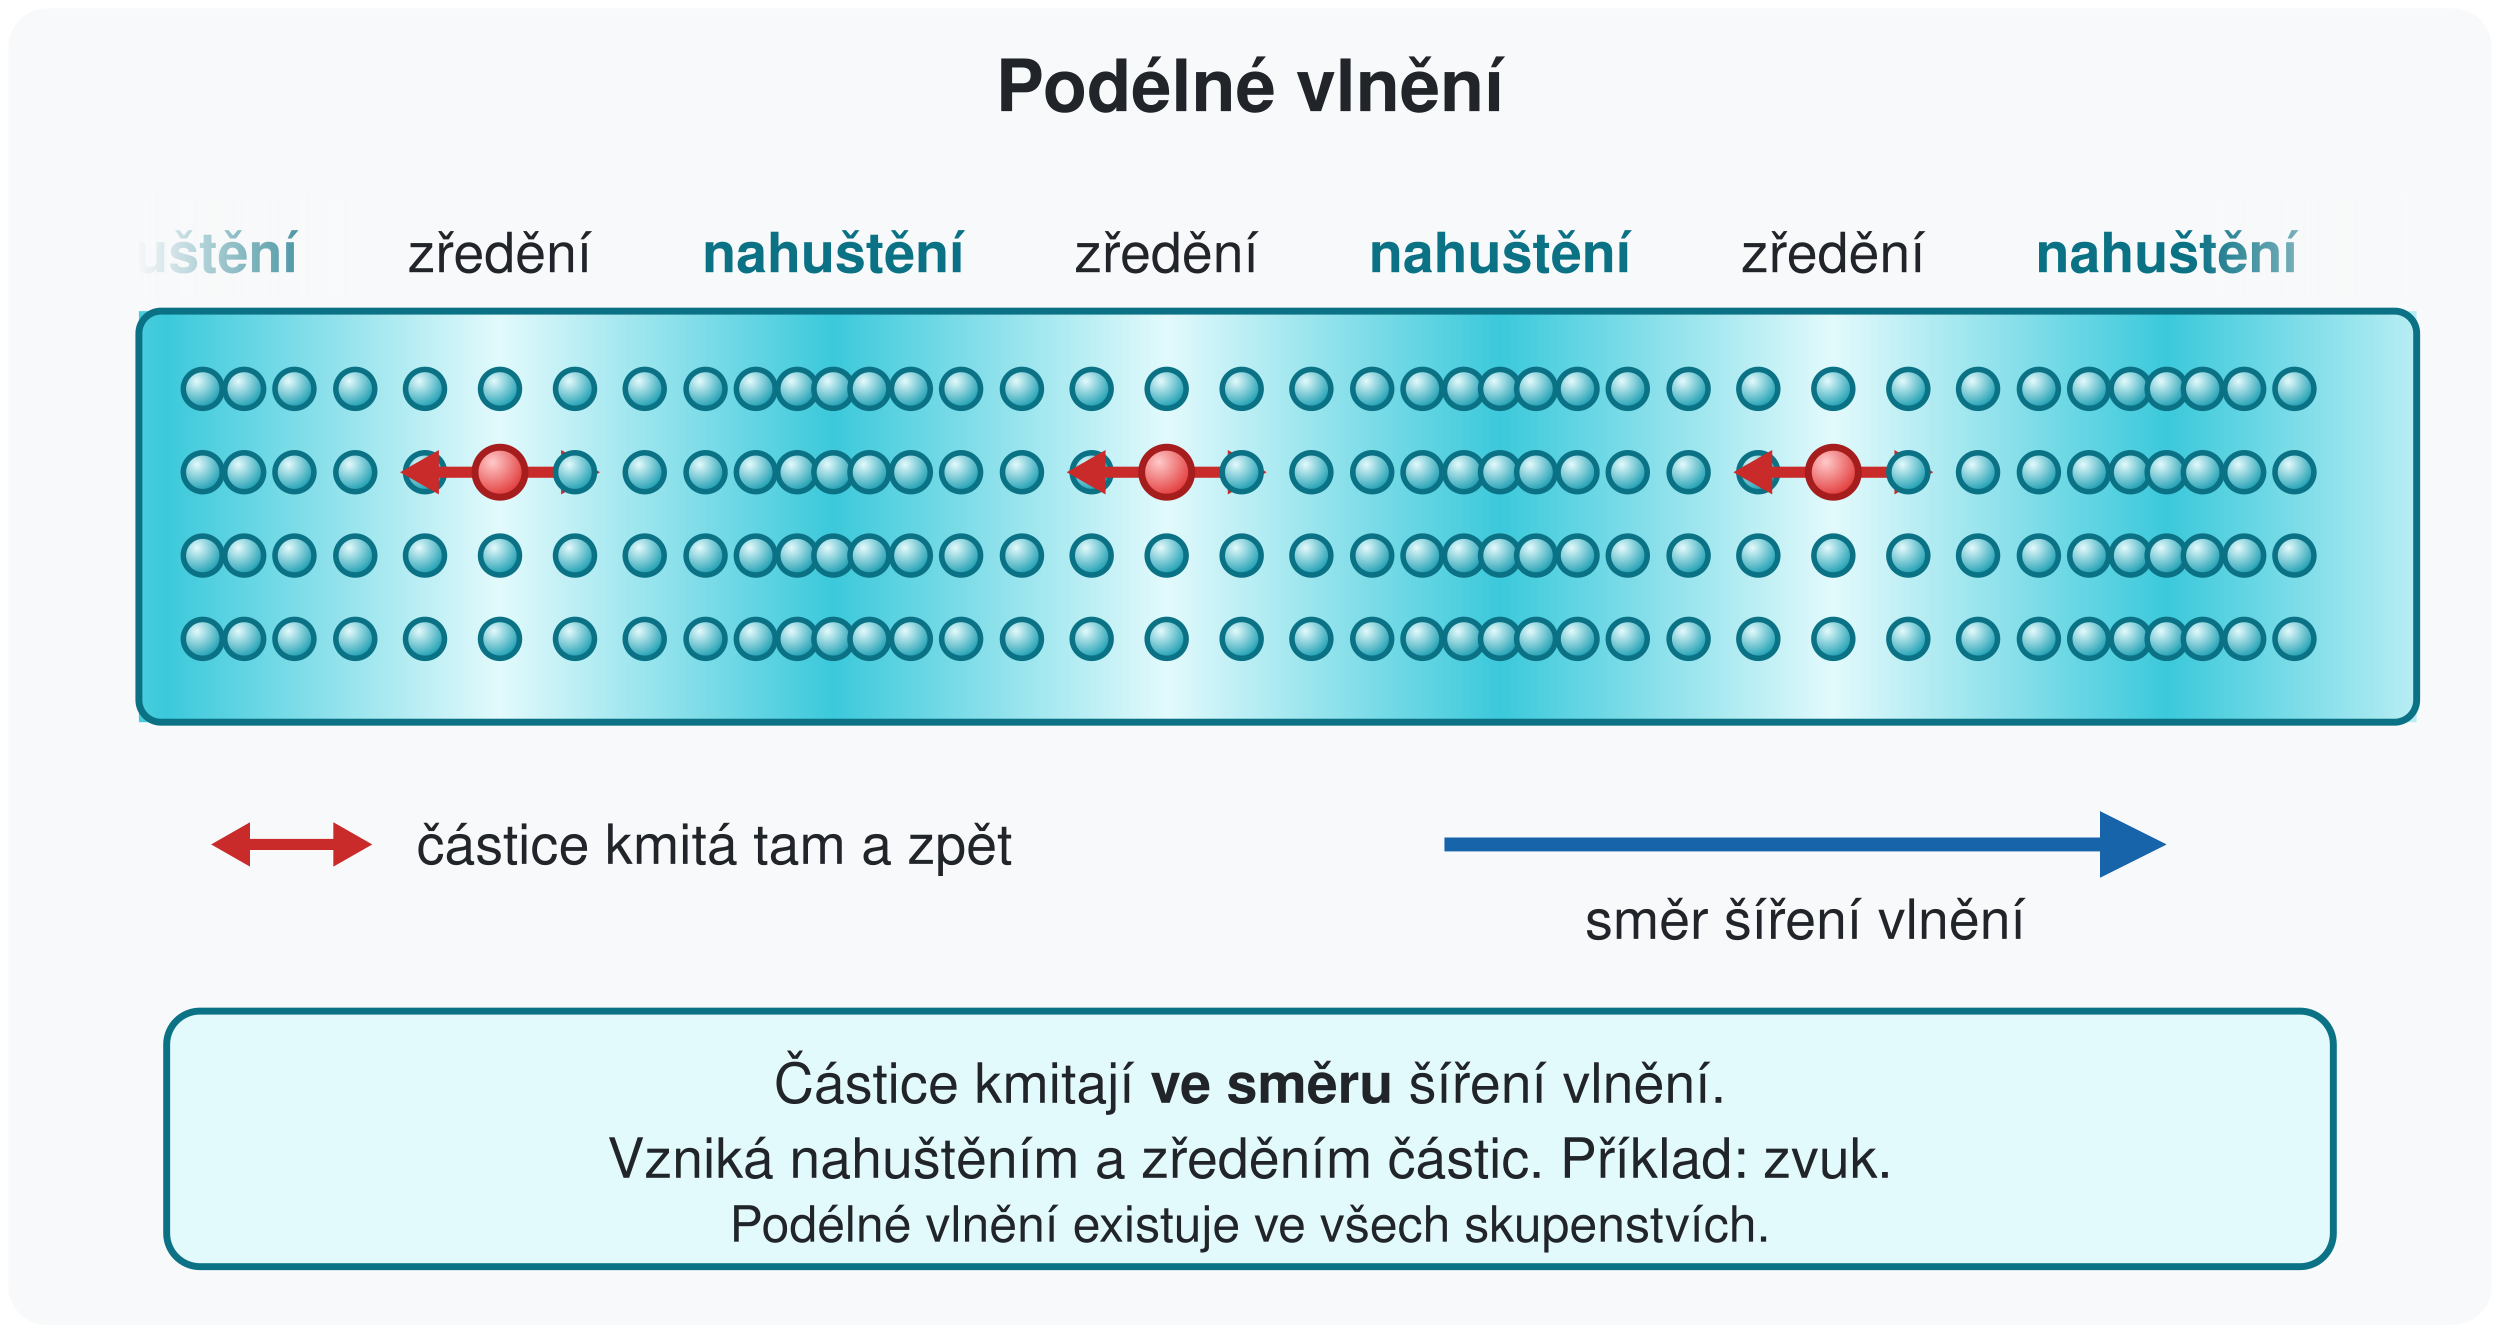
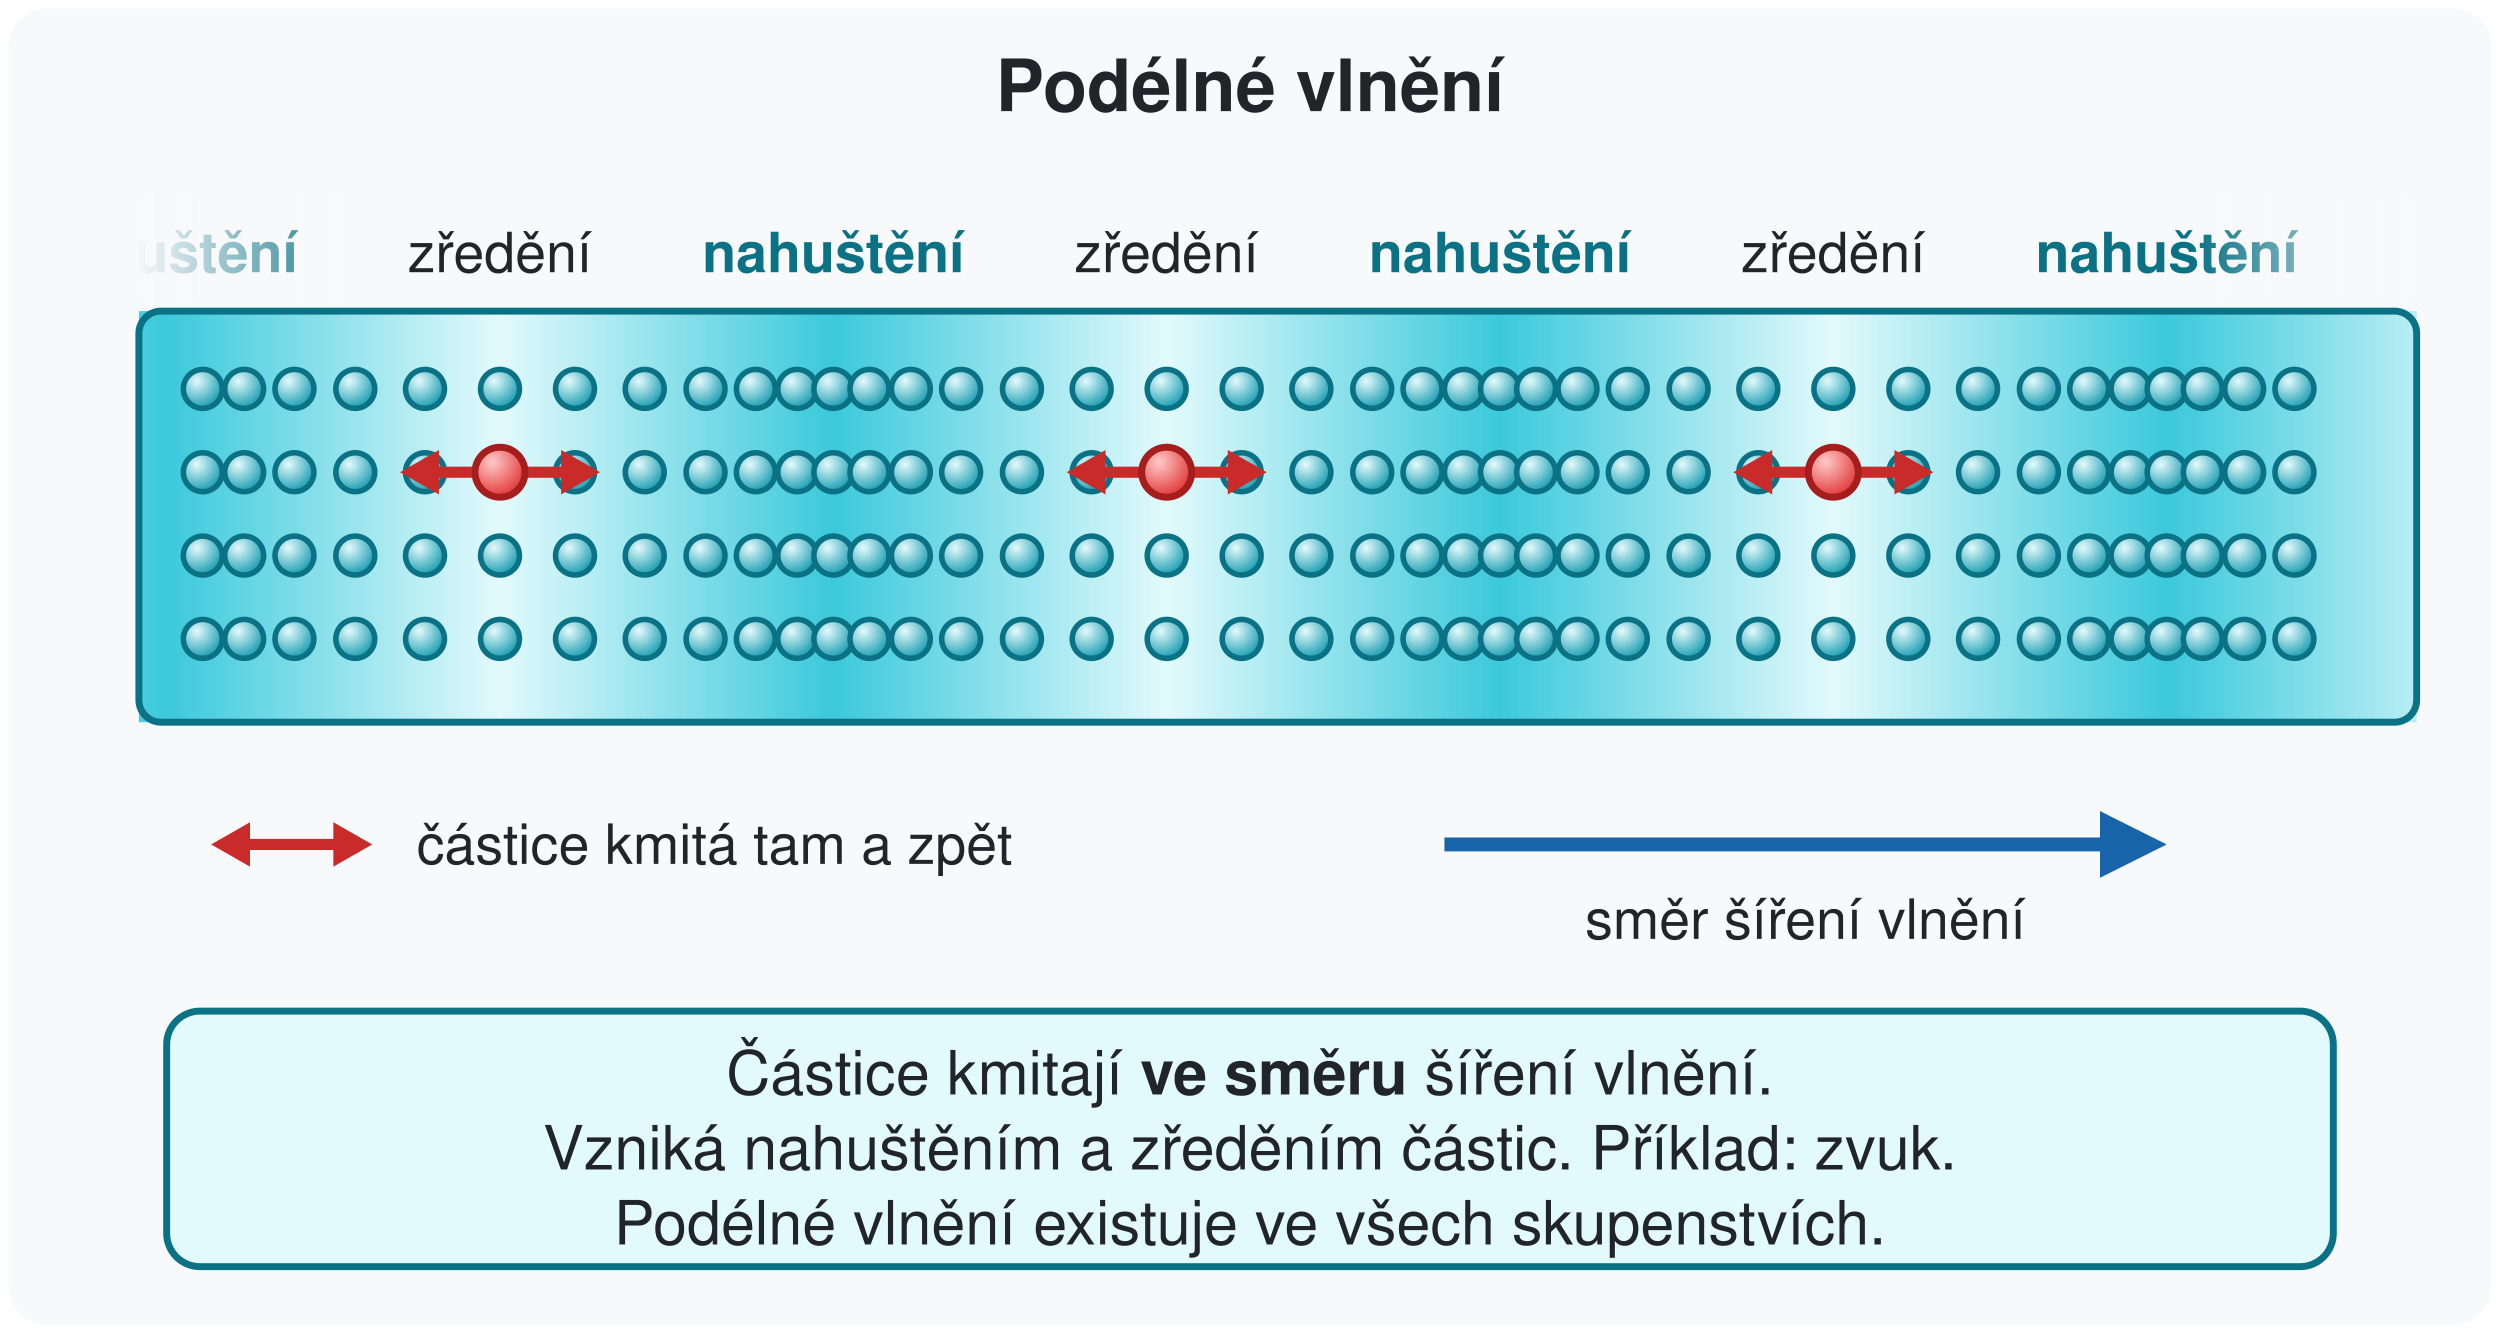
<svg xmlns="http://www.w3.org/2000/svg" viewBox="0 0 900 480" font-family="'Segoe UI', Helvetica, Arial, sans-serif" role="img" aria-label="Podélné vlnění: pruh plný částic. Každá částice kmitá jen tam a zpět ve směru šíření, proto se částice místy nahušťují (tmavší místa) a místy zřeďují (světlejší místa). Nahuštění a zředění postupují doprava. Tři červeně zvýrazněné částice mají červené vodorovné šipky. Modrá šipka ukazuje směr šíření vlnění.">
  <style>
/* Předloha: PDF lekce 33, s. 8 (horní pruh „Podélné vlnění“: tyrkysový pruh se střídáním tmavých a světlých míst,
   kuličky s červenými vodorovnými šipkami; rámeček: částice kmitají ve směru šíření, zředění a nahuštění, zvuk ve
   vzduchu). Výklad § Druhy mechanického vlnění (vlnění podélné: ve směru šíření, nahuštění a zředění částic).
   Vlnová délka 240 px, perioda 3 s, amplituda částice 14 px; sloupce částic po 20 px, zpoždění = x : 240 · 3 s
   (dvanáct tříd p0–p11). Tmavé pásy a popisky „nahuštění“ jedou stejnou rychlostí (240 px za 3 s) a leží tam,
   kde se částice skutečně nahušťují (x = 60 + 240 · k v čase 0).
   Bez animace (reduced-motion) = okamžik t = 0 (částice posunuté, pásy na místě nahuštění). */
.pas { animation: pas 3s linear infinite; }
@keyframes pas { from { transform: translateX(0); } to { transform: translateX(240px); } }
.p0, .p1, .p2, .p3, .p4, .p5, .p6, .p7, .p8, .p9, .p10, .p11 { animation: kx 1.5s cubic-bezier(.37,0,.63,1) infinite alternate; }
@keyframes kx { from { transform: translateX(14px); } to { transform: translateX(-14px); } }
.p0 { transform: translateX(-7px); animation-delay: -2s; }
.p1 { transform: translateX(-12.1px); animation-delay: -1.75s; }
.p2 { transform: translateX(-14px); animation-delay: -1.5s; }
.p3 { transform: translateX(-12.1px); animation-delay: -1.25s; }
.p4 { transform: translateX(-7px); animation-delay: -1s; }
.p5 { transform: translateX(0); animation-delay: -.75s; }
.p6 { transform: translateX(7px); animation-delay: -.5s; }
.p7 { transform: translateX(12.1px); animation-delay: -.25s; }
.p8 { transform: translateX(14px); animation-delay: 0s; }
.p9 { transform: translateX(12.1px); animation-delay: -2.75s; }
.p10 { transform: translateX(7px); animation-delay: -2.5s; }
.p11 { transform: translateX(0); animation-delay: -2.25s; }
@media (prefers-reduced-motion: reduce) { .pas, .p0, .p1, .p2, .p3, .p4, .p5, .p6, .p7, .p8, .p9, .p10, .p11 { animation: none; } }
</style>
  <defs>
    <clipPath id="okno">
      <rect x="50" y="68" width="820" height="194" />
    </clipPath>
    <linearGradient id="hus" x1="0" y1="0" x2="1" y2="0">
      <stop offset="0" stop-color="#e3fafc" />
      <stop offset=".5" stop-color="#3bc9db" />
      <stop offset="1" stop-color="#e3fafc" />
    </linearGradient>
    <linearGradient id="zl" x1="0" y1="0" x2="1" y2="0">
      <stop offset=".1" stop-color="#f8f9fa" />
      <stop offset="1" stop-color="#f8f9fa" stop-opacity="0" />
    </linearGradient>
    <linearGradient id="zp" x1="0" y1="0" x2="1" y2="0">
      <stop offset="0" stop-color="#f8f9fa" stop-opacity="0" />
      <stop offset=".9" stop-color="#f8f9fa" />
    </linearGradient>
    <radialGradient id="cm" cx="35%" cy="30%" r="75%">
      <stop offset="0" stop-color="#e3fafc" />
      <stop offset="1" stop-color="#1098ad" />
    </radialGradient>
    <radialGradient id="cs" cx="35%" cy="30%" r="75%">
      <stop offset="0" stop-color="#ffc9c9" />
      <stop offset="1" stop-color="#e03131" />
    </radialGradient>
    <g id="sl">
      <circle cy="140" r="7" fill="url(#cm)" stroke="#0b7285" stroke-width="2" />
      <circle cy="170" r="7" fill="url(#cm)" stroke="#0b7285" stroke-width="2" />
      <circle cy="200" r="7" fill="url(#cm)" stroke="#0b7285" stroke-width="2" />
      <circle cy="230" r="7" fill="url(#cm)" stroke="#0b7285" stroke-width="2" />
    </g>
    <g id="sc">
      <circle cy="140" r="7" fill="url(#cm)" stroke="#0b7285" stroke-width="2" />
+       <circle cy="200" r="7" fill="url(#cm)" stroke="#0b7285" stroke-width="2" />
+       <circle cy="230" r="7" fill="url(#cm)" stroke="#0b7285" stroke-width="2" />
+     </g>
+     <g id="sa">
      <path d="M-30 170H30" stroke="#c92a2a" stroke-width="4" />
      <path d="M-22 162L-36 170L-22 178ZM22 162L36 170L22 178Z" fill="#c92a2a" />
      <circle cy="170" r="9" fill="url(#cs)" stroke="#a51d1d" stroke-width="2.5" />
-       <circle cy="200" r="7" fill="url(#cm)" stroke="#0b7285" stroke-width="2" />
-       <circle cy="230" r="7" fill="url(#cm)" stroke="#0b7285" stroke-width="2" />
    </g>
  </defs>
  <rect x="3" y="3" width="894" height="474" rx="14" fill="#f8f9fa" />
  <text x="450" y="40" font-size="26" font-weight="bold" fill="#212529" text-anchor="middle">Podélné vlnění</text>
  <rect x="50" y="112" width="820" height="148" rx="8" fill="#e3fafc" />
  <g clip-path="url(#okno)">
    <g class="pas">
      <rect x="-300" y="112" width="240" height="148" fill="url(#hus)" />
      <rect x="-60" y="112" width="240" height="148" fill="url(#hus)" />
      <rect x="180" y="112" width="240" height="148" fill="url(#hus)" />
      <rect x="420" y="112" width="240" height="148" fill="url(#hus)" />
      <rect x="660" y="112" width="240" height="148" fill="url(#hus)" />
      <g font-size="20" font-weight="bold" text-anchor="middle" fill="#0b7285">
        <text x="-180" y="98">nahuštění</text>
        <text x="60" y="98">nahuštění</text>
        <text x="300" y="98">nahuštění</text>
        <text x="540" y="98">nahuštění</text>
        <text x="780" y="98">nahuštění</text>
      </g>
      <g font-size="20" text-anchor="middle" fill="#212529">
        <text x="-60" y="98">zředění</text>
        <text x="180" y="98">zředění</text>
        <text x="420" y="98">zředění</text>
        <text x="660" y="98">zředění</text>
      </g>
    </g>
  </g>
  <rect x="40" y="70" width="90" height="38" fill="url(#zl)" />
  <rect x="790" y="70" width="90" height="38" fill="url(#zp)" />
  <rect x="50" y="112" width="820" height="148" rx="8" fill="none" stroke="#0b7285" stroke-width="2.5" />
  <use href="#sl" x="80" class="p0" />
  <use href="#sl" x="100" class="p1" />
  <use href="#sl" x="120" class="p2" />
  <use href="#sl" x="140" class="p3" />
  <use href="#sl" x="160" class="p4" />
  <use href="#sc" x="180" class="p5" />
  <use href="#sl" x="200" class="p6" />
  <use href="#sl" x="220" class="p7" />
  <use href="#sl" x="240" class="p8" />
  <use href="#sl" x="260" class="p9" />
  <use href="#sl" x="280" class="p10" />
  <use href="#sl" x="300" class="p11" />
  <use href="#sl" x="320" class="p0" />
  <use href="#sl" x="340" class="p1" />
  <use href="#sl" x="360" class="p2" />
  <use href="#sl" x="380" class="p3" />
  <use href="#sl" x="400" class="p4" />
  <use href="#sc" x="420" class="p5" />
  <use href="#sl" x="440" class="p6" />
  <use href="#sl" x="460" class="p7" />
  <use href="#sl" x="480" class="p8" />
  <use href="#sl" x="500" class="p9" />
  <use href="#sl" x="520" class="p10" />
  <use href="#sl" x="540" class="p11" />
  <use href="#sl" x="560" class="p0" />
  <use href="#sl" x="580" class="p1" />
  <use href="#sl" x="600" class="p2" />
  <use href="#sl" x="620" class="p3" />
  <use href="#sl" x="640" class="p4" />
  <use href="#sc" x="660" class="p5" />
  <use href="#sl" x="680" class="p6" />
  <use href="#sl" x="700" class="p7" />
  <use href="#sl" x="720" class="p8" />
  <use href="#sl" x="740" class="p9" />
  <use href="#sl" x="760" class="p10" />
  <use href="#sl" x="780" class="p11" />
+   <use href="#sa" x="180" class="p5" />
+   <use href="#sa" x="420" class="p5" />
+   <use href="#sa" x="660" class="p5" />
  <use href="#sl" x="800" class="p0" />
  <use href="#sl" x="820" class="p1" />
  <use href="#sl" x="840" class="p2" />
  <path d="M84 304H126" stroke="#c92a2a" stroke-width="4" />
  <path d="M90 296L76 304L90 312ZM120 296L134 304L120 312Z" fill="#c92a2a" />
  <text x="150" y="311" font-size="20" fill="#212529">částice kmitá tam a zpět</text>
  <path d="M520 304H760" stroke="#1864ab" stroke-width="5" />
  <path d="M756 292L780 304L756 316Z" fill="#1864ab" />
  <text x="650" y="338" font-size="20" fill="#212529" text-anchor="middle">směr šíření vlnění</text>
  <rect x="60" y="364" width="780" height="92" rx="12" fill="#e3fafc" stroke="#0b7285" stroke-width="2.5" />
-   <text x="450" y="397" font-size="20" fill="#212529" text-anchor="middle">Částice kmitají <tspan font-weight="bold">ve směru</tspan> šíření vlnění.</text>
-   <text x="450" y="424" font-size="20" fill="#212529" text-anchor="middle">Vzniká nahuštěním a zředěním částic. Příklad: zvuk.</text>
-   <text x="450" y="447" font-size="18" fill="#212529" text-anchor="middle">Podélné vlnění existuje ve všech skupenstvích.</text>
+   <text x="450" y="394" font-size="22" fill="#212529" text-anchor="middle">Částice kmitají <tspan font-weight="bold">ve směru</tspan> šíření vlnění.</text>
+   <text x="450" y="421" font-size="22" fill="#212529" text-anchor="middle">Vzniká nahuštěním a zředěním částic. Příklad: zvuk.</text>
+   <text x="450" y="448" font-size="22" fill="#212529" text-anchor="middle">Podélné vlnění existuje ve všech skupenstvích.</text>
</svg>
